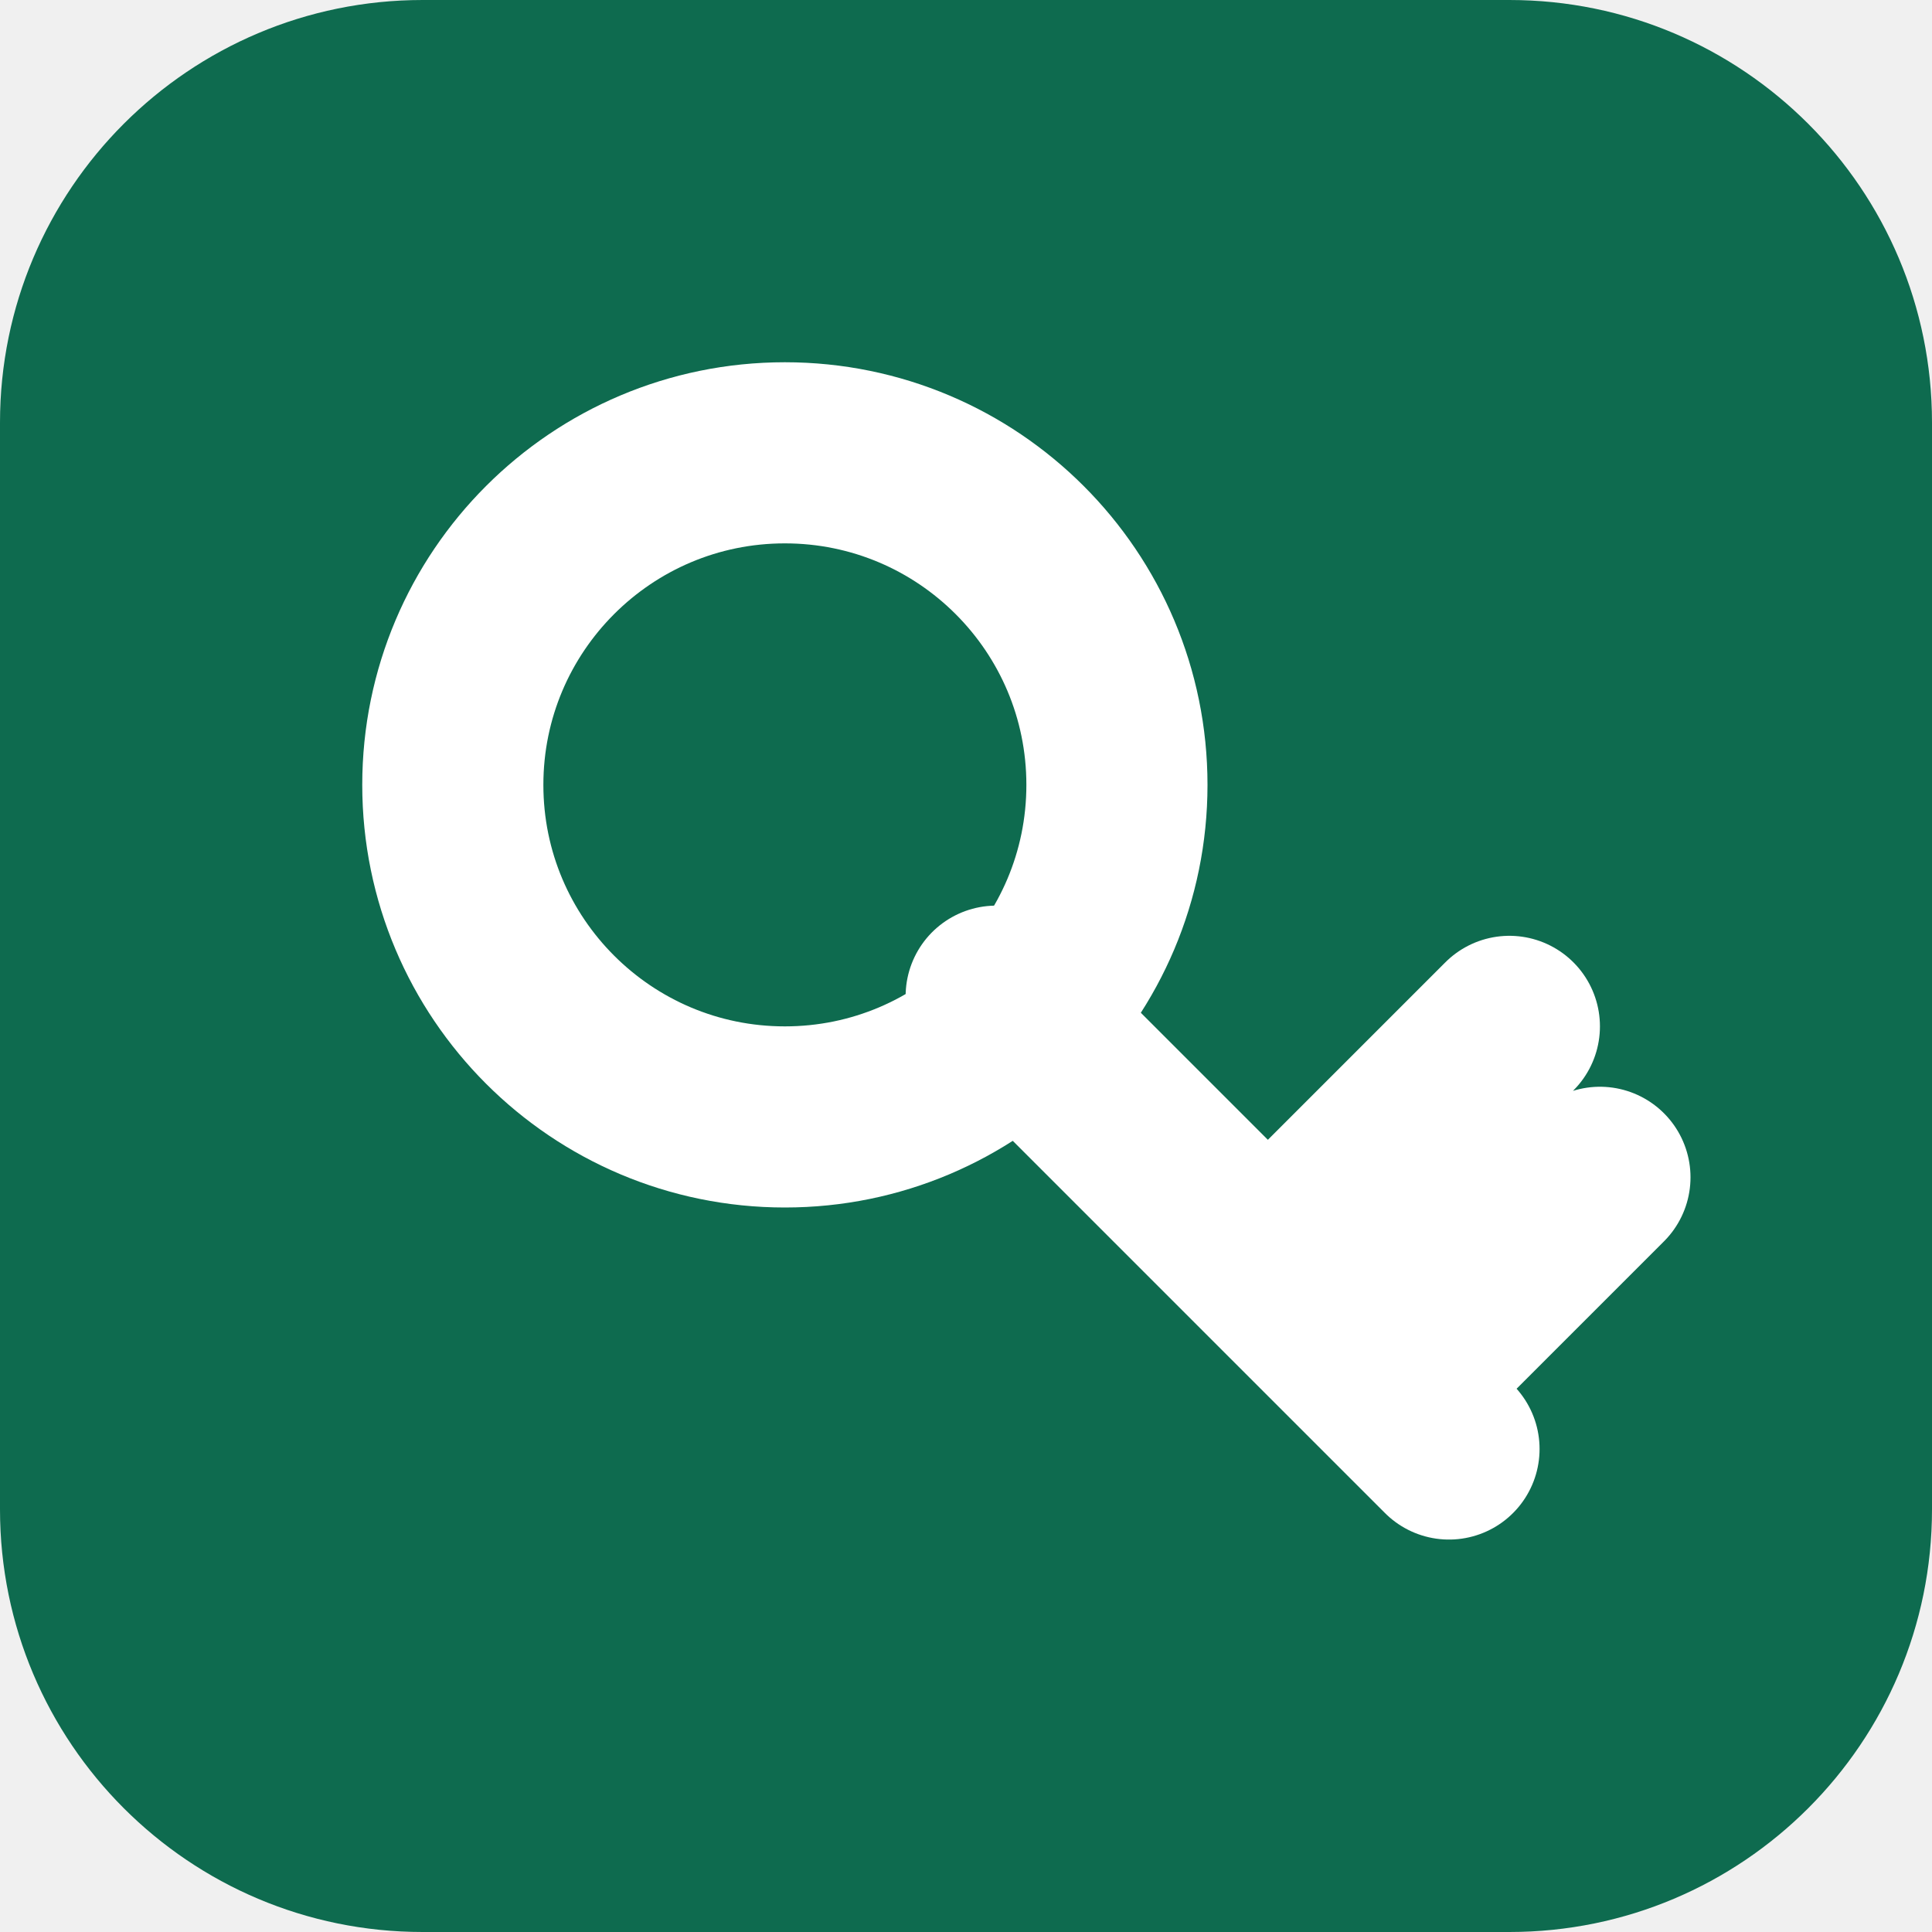
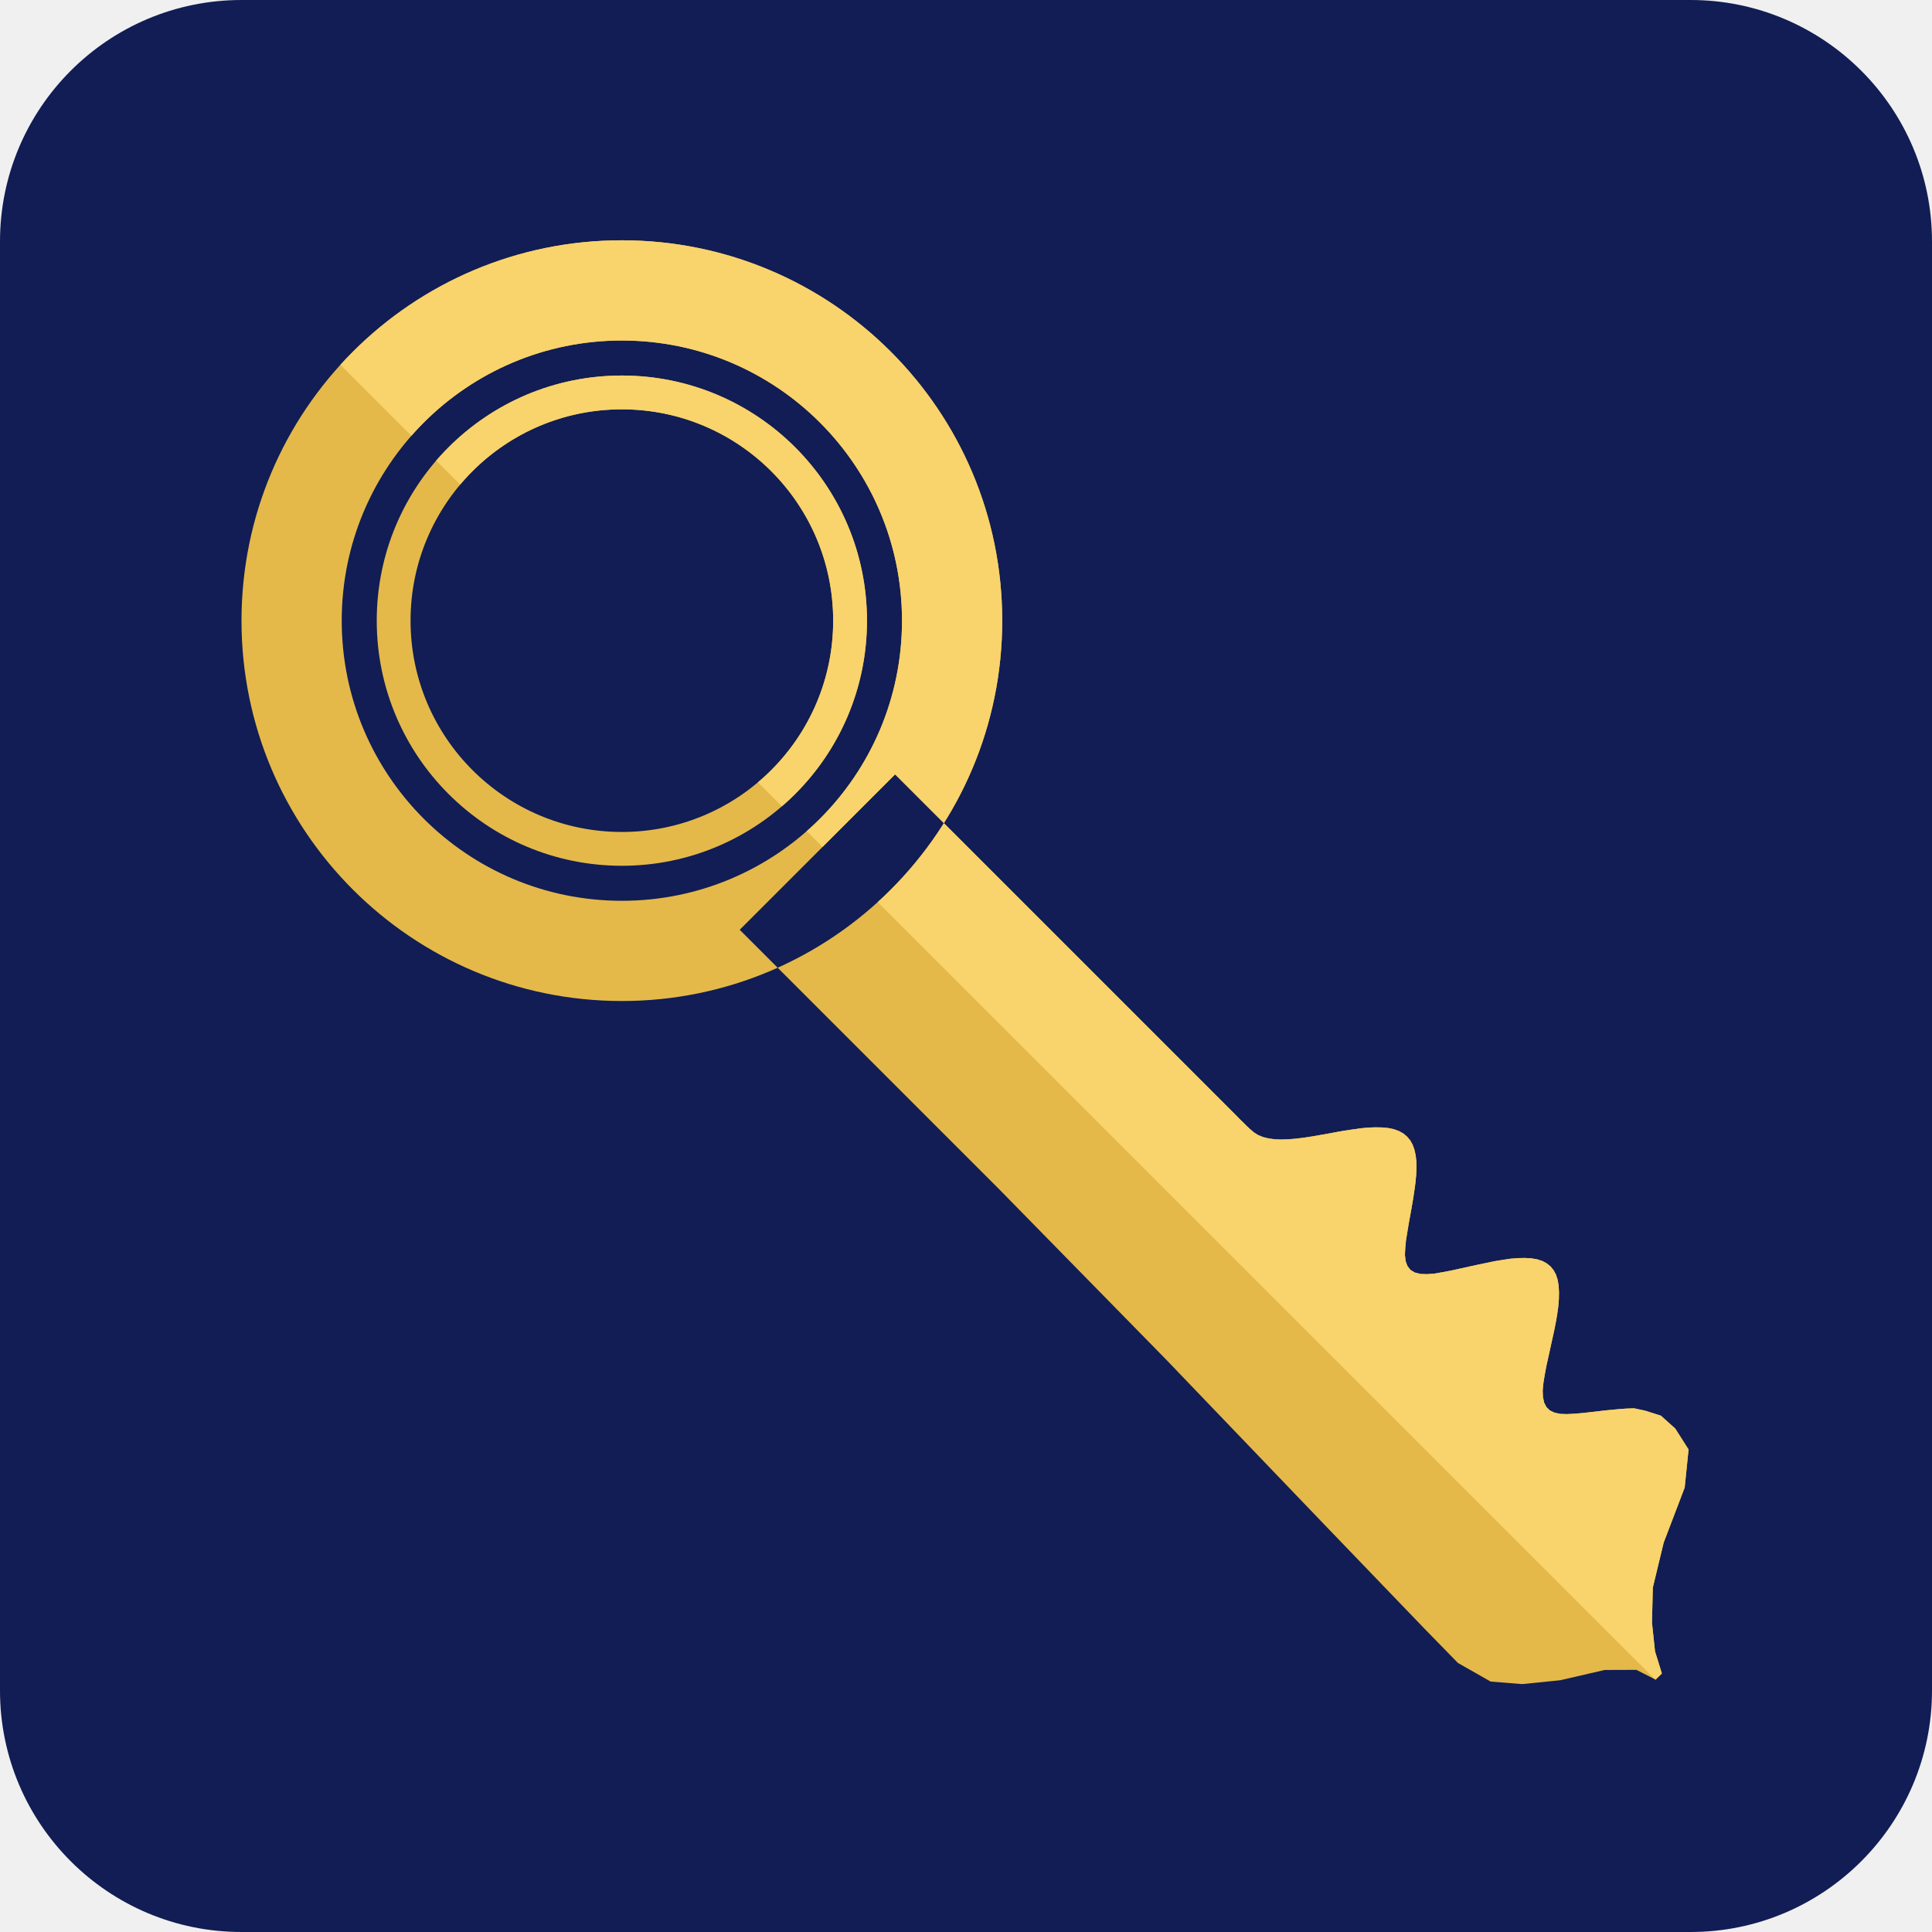
- <svg xmlns="http://www.w3.org/2000/svg" viewBox="0 0 64 64">
-   <rect width="64" height="64" rx="14" fill="#0e6b4f" />
-   <circle cx="26" cy="26" r="11" fill="none" stroke="#ffffff" stroke-width="6" />
-   <path d="M33 33 L48 48 M42 42 L50 34 M46 46 L53 39" stroke="#ffffff" stroke-width="6" stroke-linecap="round" fill="none" />
+ <svg xmlns="http://www.w3.org/2000/svg" viewBox="0 0 1600 1600" width="1600" height="1600">
+   <rect x="0" y="0" width="1600" height="1600" rx="200" fill="#111D54" />
+   <defs>
+     <clipPath id="toneclip">
+       <polygon points="-132.0,-111.8 2272.2,2292.4 3969.2,595.3 1565.1,-1808.8" />
+     </clipPath>
+   </defs>
+   <path fill="#E4B94A" d="M200.0,514.0 a315,315 0 1,0 630.0,0 a315,315 0 1,0 -630.0,0 Z M283.0,514.0 a232,232 0 1,1 464.0,0 a232,232 0 1,1 -464.0,0 Z M312.0,514.0 a203,203 0 1,0 406.0,0 a203,203 0 1,0 -406.0,0 Z M340.0,514.0 a175,175 0 1,1 350.0,0 a175,175 0 1,1 -350.0,0 Z M741.3,641.3 L810.2,710.2 L948.1,848.1 L1018.5,918.5 L1021.3,921.3 L1024.1,924.1 L1026.9,927.0 L1029.8,929.8 L1032.6,932.6 L1035.5,935.3 L1038.6,937.9 L1042.1,940.1 L1046.1,941.7 L1050.7,942.8 L1055.7,943.5 L1061.1,943.7 L1067.0,943.5 L1073.1,943.0 L1079.6,942.2 L1086.2,941.2 L1093.1,940.0 L1100.0,938.8 L1106.9,937.5 L1113.7,936.3 L1120.5,935.3 L1126.9,934.4 L1133.2,933.8 L1139.1,933.6 L1144.7,933.7 L1149.8,934.2 L1154.5,935.2 L1158.6,936.7 L1162.2,938.7 L1165.3,941.3 L1167.9,944.4 L1169.9,948.0 L1171.4,952.2 L1172.4,956.8 L1173.0,962.0 L1173.1,967.5 L1172.8,973.4 L1172.2,979.7 L1171.3,986.2 L1170.3,992.9 L1169.1,999.8 L1167.9,1006.6 L1166.6,1013.6 L1165.5,1020.4 L1164.4,1027.1 L1163.8,1033.4 L1163.5,1039.3 L1164.1,1044.4 L1165.6,1048.5 L1168.1,1051.7 L1171.6,1053.8 L1176.1,1055.0 L1181.5,1055.2 L1187.6,1054.8 L1194.4,1053.6 L1201.4,1052.3 L1208.6,1050.7 L1215.9,1049.1 L1223.2,1047.5 L1230.4,1046.0 L1237.5,1044.5 L1244.3,1043.4 L1250.9,1042.4 L1257.1,1041.9 L1262.9,1041.8 L1268.2,1042.1 L1273.0,1042.9 L1277.3,1044.3 L1281.0,1046.3 L1284.1,1048.8 L1286.6,1051.9 L1288.6,1055.6 L1290.0,1059.9 L1290.8,1064.7 L1291.1,1070.1 L1291.0,1075.8 L1290.5,1082.1 L1289.6,1088.6 L1288.4,1095.5 L1287.0,1102.5 L1285.4,1109.7 L1283.8,1117.0 L1282.2,1124.3 L1280.6,1131.5 L1279.3,1138.5 L1278.2,1145.2 L1277.6,1151.5 L1277.8,1156.9 L1278.8,1161.6 L1280.7,1165.3 L1283.6,1168.1 L1287.4,1169.9 L1292.2,1170.9 L1297.5,1171.1 L1303.5,1170.8 L1309.7,1170.3 L1316.0,1169.6 L1322.4,1168.9 L1328.8,1168.1 L1335.2,1167.5 L1341.4,1166.9 L1347.4,1166.5 L1353.3,1166.3 L1362.6,1168.3 L1375.5,1172.4 L1387.4,1183.1 L1398.4,1200.4 L1395.2,1231.9 L1377.8,1277.5 L1368.8,1314.8 L1368.1,1343.8 L1370.6,1367.5 L1376.3,1385.9 L1371.1,1391.0 L1355.2,1382.9 L1328.9,1383.0 L1292.1,1391.5 L1260.6,1394.7 L1234.5,1392.6 L1207.4,1377.2 L1179.5,1348.6 L1098.9,1264.8 L965.6,1125.8 L827.4,984.8 L684.2,841.6 L612.6,770.0 Z" />
+   <g clip-path="url(#toneclip)">
+     <path fill="#F9D36C" d="M200.0,514.0 a315,315 0 1,0 630.0,0 a315,315 0 1,0 -630.0,0 Z M283.0,514.0 a232,232 0 1,1 464.0,0 a232,232 0 1,1 -464.0,0 Z M312.0,514.0 a203,203 0 1,0 406.0,0 a203,203 0 1,0 -406.0,0 Z M340.0,514.0 a175,175 0 1,1 350.0,0 a175,175 0 1,1 -350.0,0 Z M741.3,641.3 L810.2,710.2 L948.1,848.1 L1018.5,918.5 L1021.3,921.3 L1024.1,924.1 L1026.9,927.0 L1029.8,929.8 L1032.6,932.6 L1035.5,935.3 L1038.6,937.9 L1042.1,940.1 L1046.1,941.7 L1050.7,942.8 L1055.7,943.5 L1061.1,943.7 L1067.0,943.5 L1073.1,943.0 L1079.6,942.2 L1086.2,941.2 L1093.1,940.0 L1100.0,938.8 L1106.9,937.5 L1113.7,936.3 L1120.5,935.3 L1126.9,934.4 L1133.2,933.8 L1139.1,933.6 L1144.7,933.7 L1149.8,934.2 L1154.5,935.2 L1158.6,936.7 L1162.2,938.7 L1165.3,941.3 L1167.9,944.4 L1169.9,948.0 L1171.4,952.2 L1172.4,956.8 L1173.0,962.0 L1173.1,967.5 L1172.8,973.4 L1172.2,979.7 L1171.3,986.2 L1170.3,992.9 L1169.1,999.8 L1167.9,1006.6 L1166.6,1013.6 L1165.5,1020.4 L1164.4,1027.1 L1163.8,1033.4 L1163.5,1039.3 L1164.1,1044.4 L1165.6,1048.5 L1168.1,1051.7 L1171.6,1053.8 L1176.1,1055.0 L1181.5,1055.2 L1187.6,1054.8 L1194.4,1053.6 L1201.4,1052.3 L1208.6,1050.7 L1215.9,1049.1 L1223.2,1047.5 L1230.4,1046.0 L1237.5,1044.5 L1244.3,1043.4 L1250.9,1042.4 L1257.1,1041.9 L1262.9,1041.8 L1268.2,1042.1 L1273.0,1042.9 L1277.3,1044.3 L1281.0,1046.3 L1284.1,1048.8 L1286.6,1051.9 L1288.6,1055.6 L1290.0,1059.9 L1290.8,1064.7 L1291.1,1070.1 L1291.0,1075.8 L1290.5,1082.1 L1289.6,1088.6 L1288.4,1095.5 L1287.0,1102.5 L1285.4,1109.7 L1283.8,1117.0 L1282.2,1124.3 L1280.6,1131.5 L1279.3,1138.5 L1278.2,1145.2 L1277.6,1151.5 L1277.8,1156.9 L1278.8,1161.6 L1280.7,1165.3 L1283.6,1168.1 L1287.4,1169.9 L1292.2,1170.9 L1297.5,1171.1 L1303.5,1170.8 L1309.7,1170.3 L1316.0,1169.6 L1322.4,1168.9 L1328.8,1168.1 L1335.2,1167.5 L1341.4,1166.9 L1347.4,1166.5 L1353.3,1166.3 L1362.6,1168.3 L1375.5,1172.4 L1387.4,1183.1 L1398.4,1200.4 L1395.2,1231.9 L1377.8,1277.5 L1368.8,1314.8 L1368.1,1343.8 L1370.6,1367.5 L1376.3,1385.9 L1371.1,1391.0 L1355.2,1382.9 L1328.9,1383.0 L1292.1,1391.5 L1260.6,1394.7 L1234.5,1392.6 L1207.4,1377.2 L1179.5,1348.6 L1098.9,1264.8 L965.6,1125.8 L827.4,984.8 L684.2,841.6 L612.6,770.0 Z" />
+   </g>
</svg>
